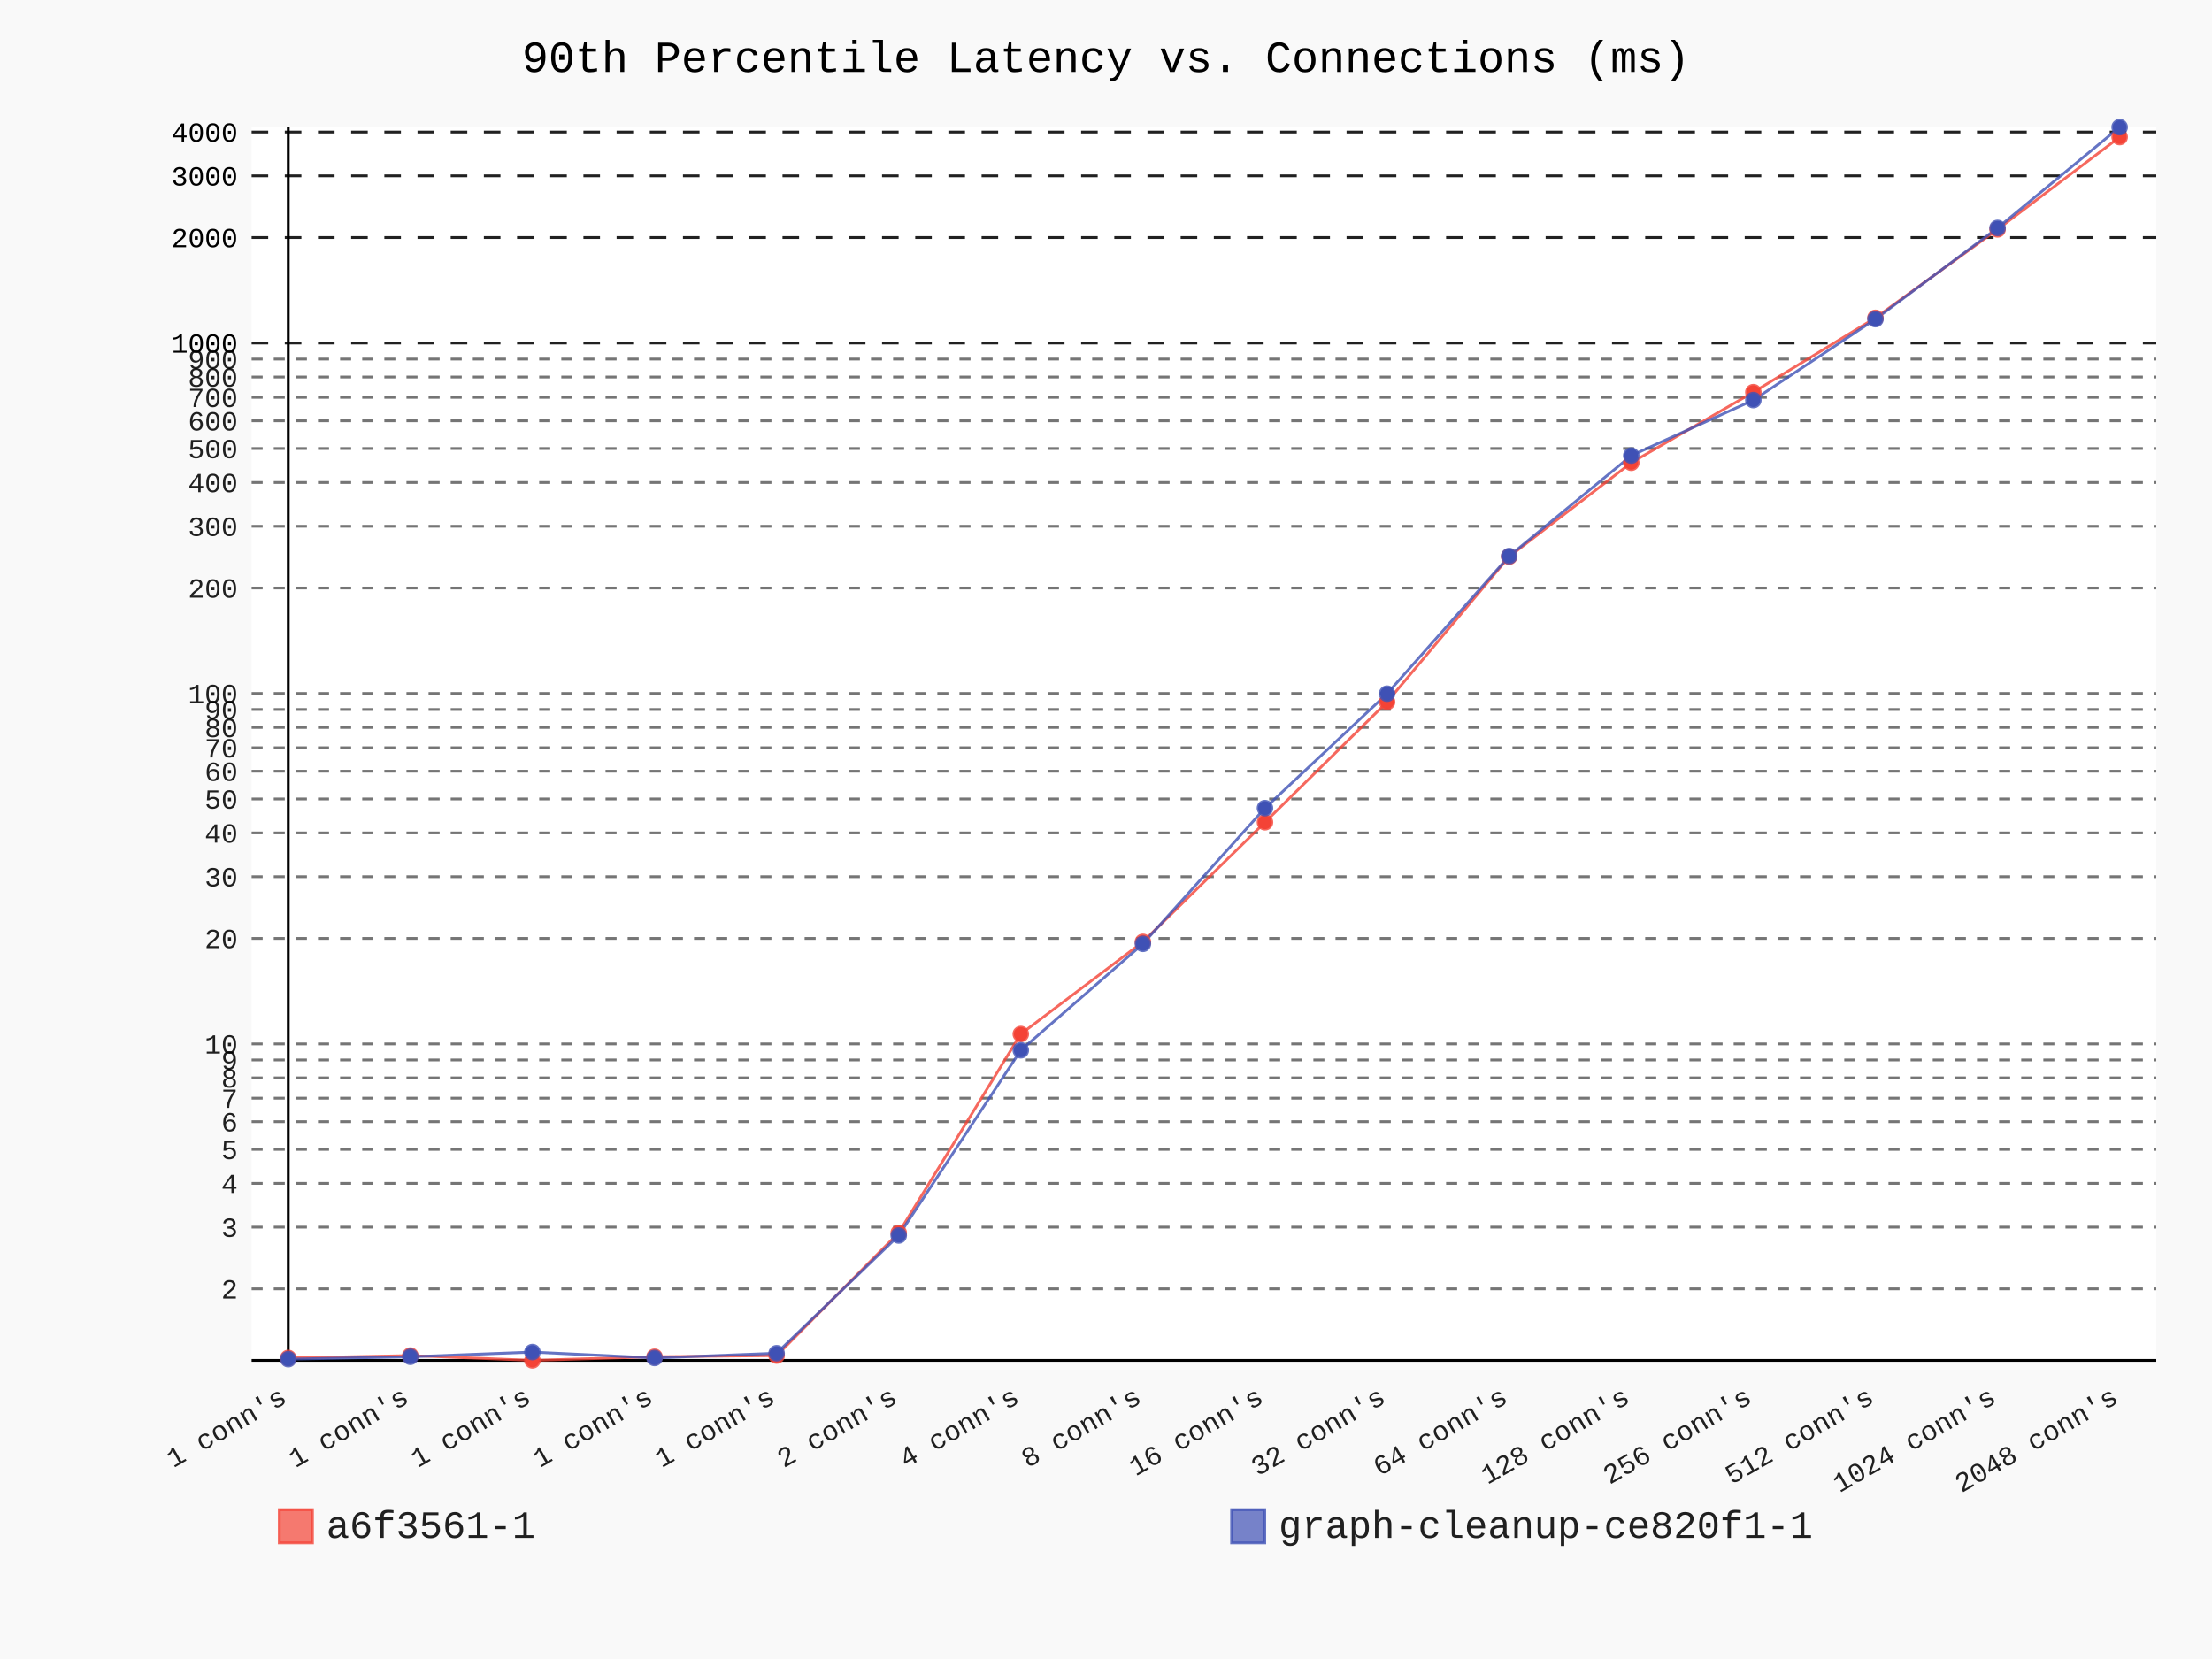
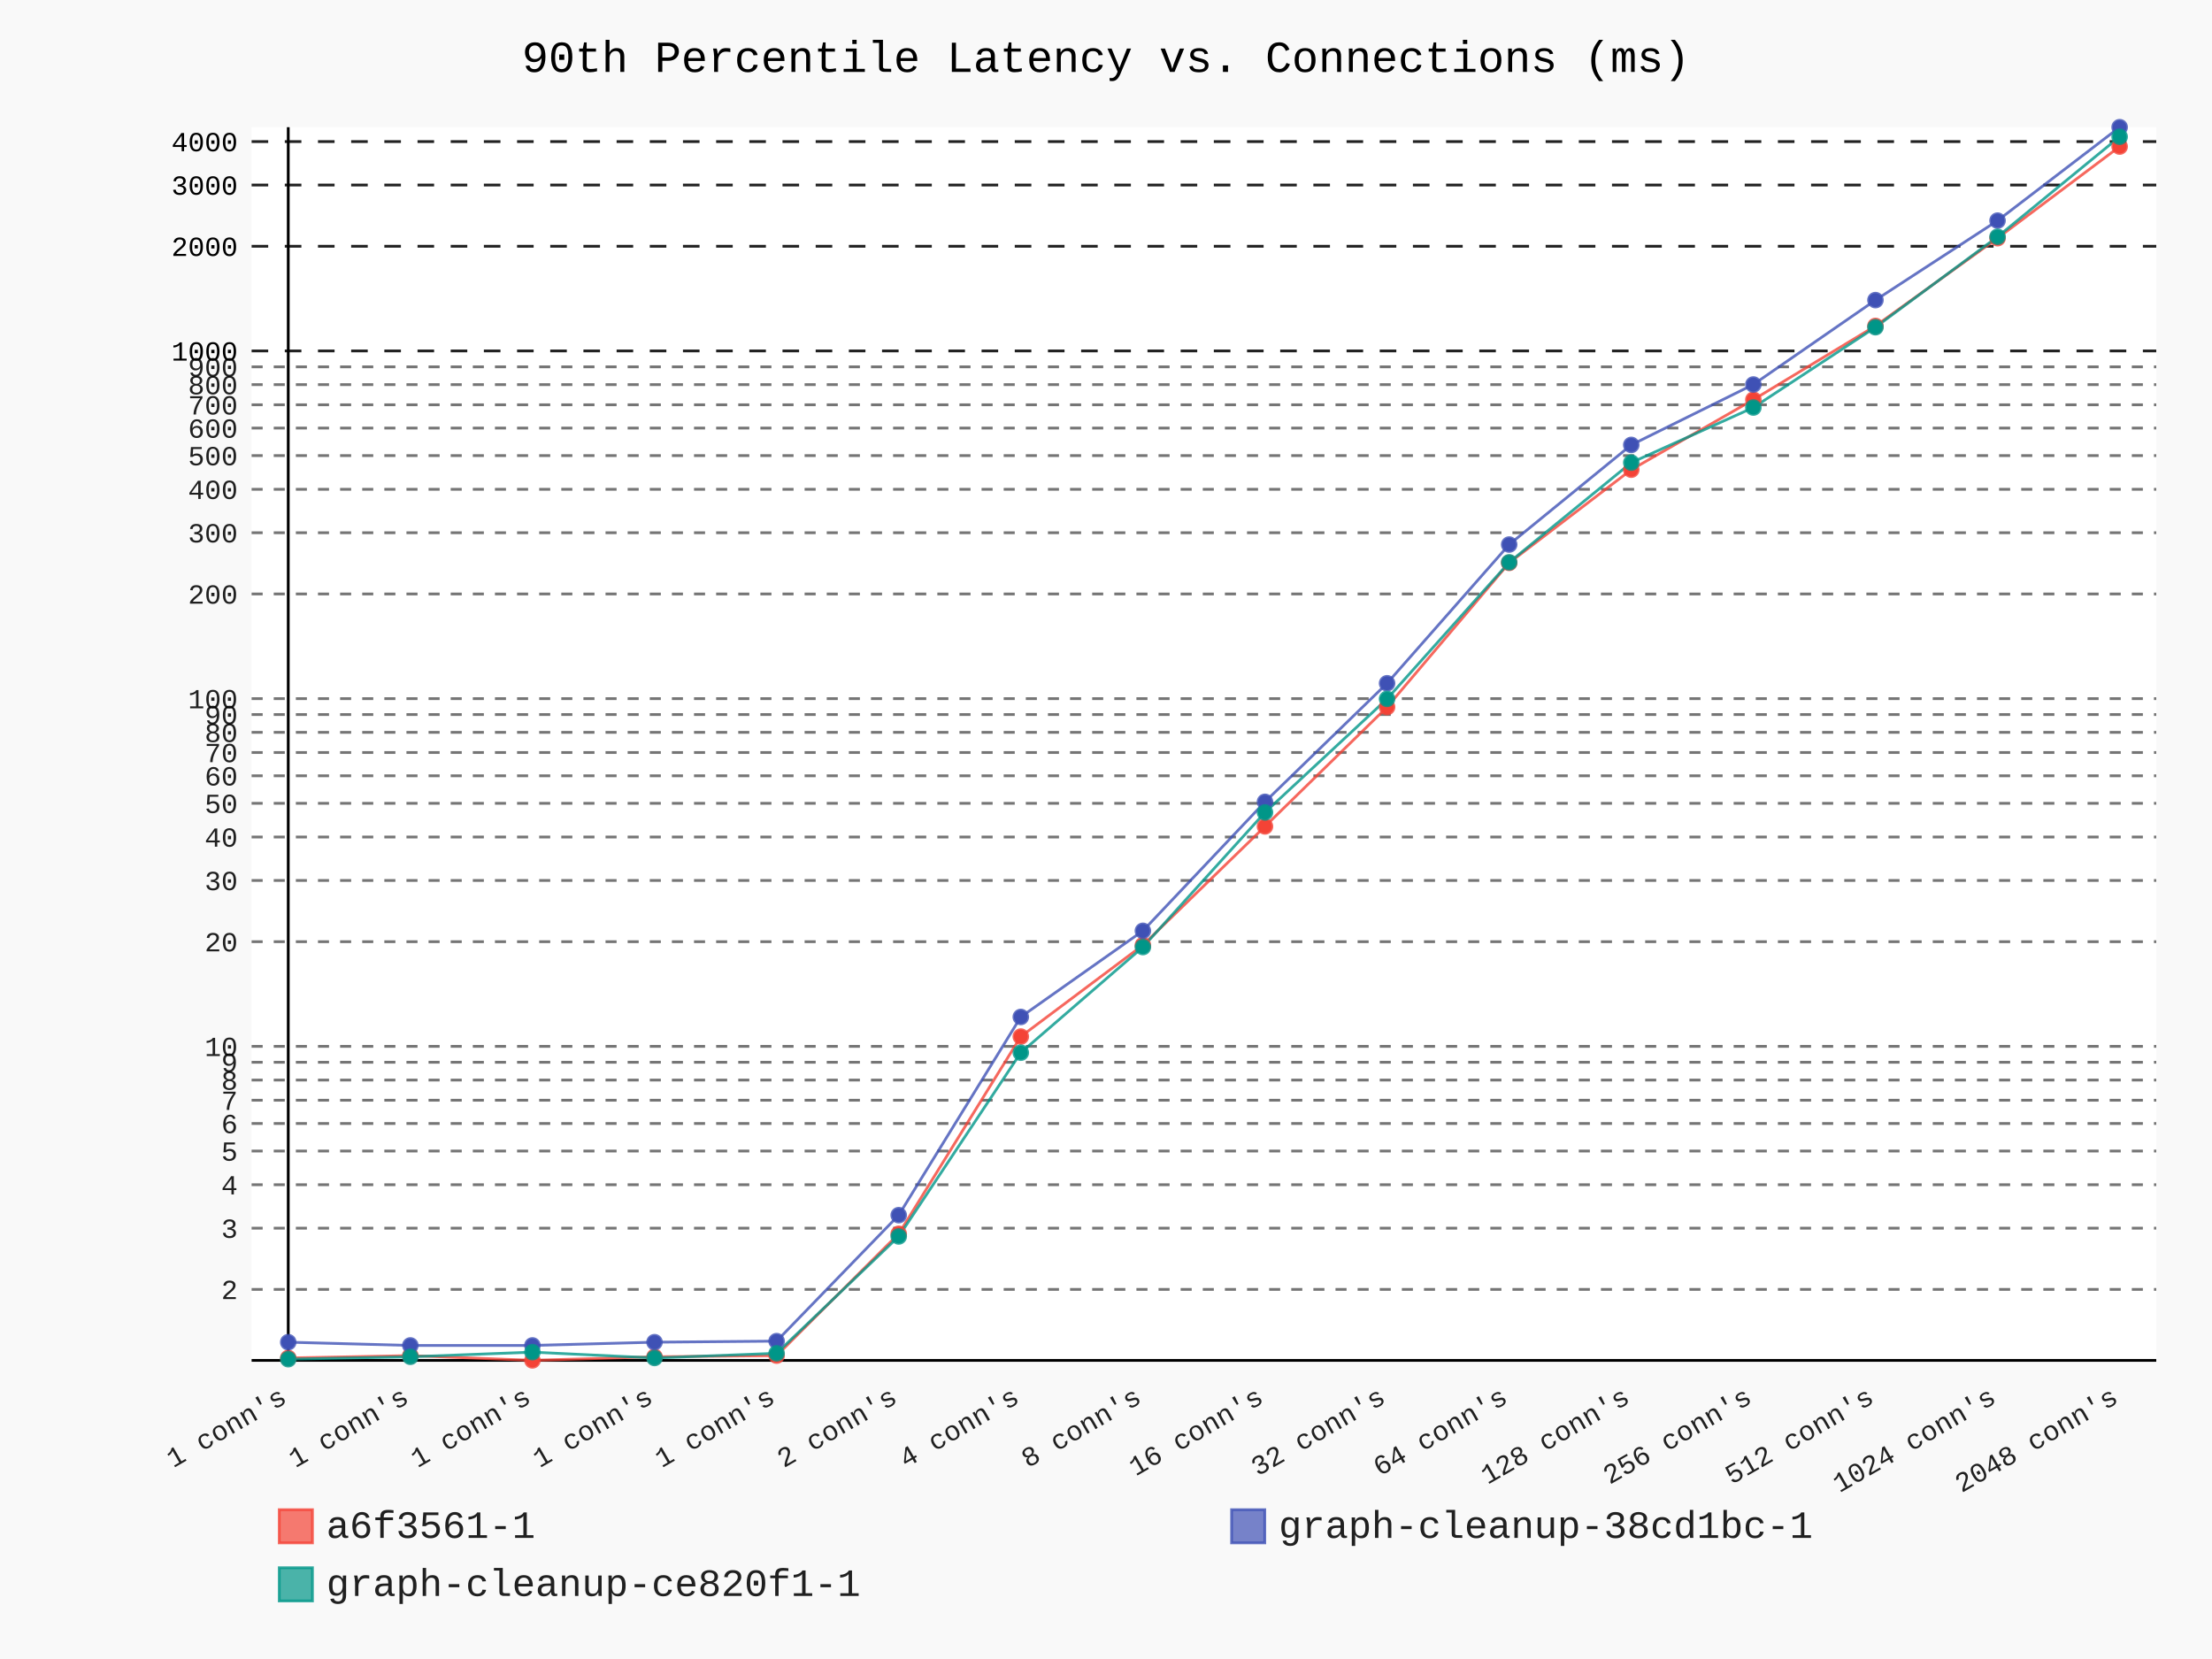
- <svg xmlns="http://www.w3.org/2000/svg" id="chart-a523ecd0-a530-4bfa-8c0c-448275cb1bf7" class="pygal-chart" viewBox="0 0 800 600">
+ <svg xmlns="http://www.w3.org/2000/svg" id="chart-1cf984d0-28ab-4f69-8089-fa8768b8200e" class="pygal-chart" viewBox="0 0 800 600">
  <defs>
-     <style type="text/css">#chart-a523ecd0-a530-4bfa-8c0c-448275cb1bf7{-webkit-user-select:none;-webkit-font-smoothing:antialiased;font-family:Consolas,"Liberation Mono",Menlo,Courier,monospace}#chart-a523ecd0-a530-4bfa-8c0c-448275cb1bf7 .title{font-family:Consolas,"Liberation Mono",Menlo,Courier,monospace;font-size:16px}#chart-a523ecd0-a530-4bfa-8c0c-448275cb1bf7 .legends .legend text{font-family:Consolas,"Liberation Mono",Menlo,Courier,monospace;font-size:14px}#chart-a523ecd0-a530-4bfa-8c0c-448275cb1bf7 .axis text{font-family:Consolas,"Liberation Mono",Menlo,Courier,monospace;font-size:10px}#chart-a523ecd0-a530-4bfa-8c0c-448275cb1bf7 .axis text.major{font-family:Consolas,"Liberation Mono",Menlo,Courier,monospace;font-size:10px}#chart-a523ecd0-a530-4bfa-8c0c-448275cb1bf7 .text-overlay text.value{font-family:Consolas,"Liberation Mono",Menlo,Courier,monospace;font-size:16px}#chart-a523ecd0-a530-4bfa-8c0c-448275cb1bf7 .text-overlay text.label{font-family:Consolas,"Liberation Mono",Menlo,Courier,monospace;font-size:10px}#chart-a523ecd0-a530-4bfa-8c0c-448275cb1bf7 .tooltip{font-family:Consolas,"Liberation Mono",Menlo,Courier,monospace;font-size:14px}#chart-a523ecd0-a530-4bfa-8c0c-448275cb1bf7 text.no_data{font-family:Consolas,"Liberation Mono",Menlo,Courier,monospace;font-size:64px}
- #chart-a523ecd0-a530-4bfa-8c0c-448275cb1bf7{background-color:rgba(249,249,249,1)}#chart-a523ecd0-a530-4bfa-8c0c-448275cb1bf7 path,#chart-a523ecd0-a530-4bfa-8c0c-448275cb1bf7 line,#chart-a523ecd0-a530-4bfa-8c0c-448275cb1bf7 rect,#chart-a523ecd0-a530-4bfa-8c0c-448275cb1bf7 circle{-webkit-transition:150ms;-moz-transition:150ms;transition:150ms}#chart-a523ecd0-a530-4bfa-8c0c-448275cb1bf7 .graph &gt; .background{fill:rgba(249,249,249,1)}#chart-a523ecd0-a530-4bfa-8c0c-448275cb1bf7 .plot &gt; .background{fill:rgba(255,255,255,1)}#chart-a523ecd0-a530-4bfa-8c0c-448275cb1bf7 .graph{fill:rgba(0,0,0,.87)}#chart-a523ecd0-a530-4bfa-8c0c-448275cb1bf7 text.no_data{fill:rgba(0,0,0,1)}#chart-a523ecd0-a530-4bfa-8c0c-448275cb1bf7 .title{fill:rgba(0,0,0,1)}#chart-a523ecd0-a530-4bfa-8c0c-448275cb1bf7 .legends .legend text{fill:rgba(0,0,0,.87)}#chart-a523ecd0-a530-4bfa-8c0c-448275cb1bf7 .legends .legend:hover text{fill:rgba(0,0,0,1)}#chart-a523ecd0-a530-4bfa-8c0c-448275cb1bf7 .axis .line{stroke:rgba(0,0,0,1)}#chart-a523ecd0-a530-4bfa-8c0c-448275cb1bf7 .axis .guide.line{stroke:rgba(0,0,0,.54)}#chart-a523ecd0-a530-4bfa-8c0c-448275cb1bf7 .axis .major.line{stroke:rgba(0,0,0,.87)}#chart-a523ecd0-a530-4bfa-8c0c-448275cb1bf7 .axis text.major{fill:rgba(0,0,0,1)}#chart-a523ecd0-a530-4bfa-8c0c-448275cb1bf7 .axis.y .guides:hover .guide.line,#chart-a523ecd0-a530-4bfa-8c0c-448275cb1bf7 .line-graph .axis.x .guides:hover .guide.line,#chart-a523ecd0-a530-4bfa-8c0c-448275cb1bf7 .stackedline-graph .axis.x .guides:hover .guide.line,#chart-a523ecd0-a530-4bfa-8c0c-448275cb1bf7 .xy-graph .axis.x .guides:hover .guide.line{stroke:rgba(0,0,0,1)}#chart-a523ecd0-a530-4bfa-8c0c-448275cb1bf7 .axis .guides:hover text{fill:rgba(0,0,0,1)}#chart-a523ecd0-a530-4bfa-8c0c-448275cb1bf7 .reactive{fill-opacity:.7;stroke-opacity:.8}#chart-a523ecd0-a530-4bfa-8c0c-448275cb1bf7 .ci{stroke:rgba(0,0,0,.87)}#chart-a523ecd0-a530-4bfa-8c0c-448275cb1bf7 .reactive.active,#chart-a523ecd0-a530-4bfa-8c0c-448275cb1bf7 .active .reactive{fill-opacity:.8;stroke-opacity:.9;stroke-width:4}#chart-a523ecd0-a530-4bfa-8c0c-448275cb1bf7 .ci .reactive.active{stroke-width:1.5}#chart-a523ecd0-a530-4bfa-8c0c-448275cb1bf7 .series text{fill:rgba(0,0,0,1)}#chart-a523ecd0-a530-4bfa-8c0c-448275cb1bf7 .tooltip rect{fill:rgba(255,255,255,1);stroke:rgba(0,0,0,1);-webkit-transition:opacity 150ms;-moz-transition:opacity 150ms;transition:opacity 150ms}#chart-a523ecd0-a530-4bfa-8c0c-448275cb1bf7 .tooltip .label{fill:rgba(0,0,0,.87)}#chart-a523ecd0-a530-4bfa-8c0c-448275cb1bf7 .tooltip .label{fill:rgba(0,0,0,.87)}#chart-a523ecd0-a530-4bfa-8c0c-448275cb1bf7 .tooltip .legend{font-size:.8em;fill:rgba(0,0,0,.54)}#chart-a523ecd0-a530-4bfa-8c0c-448275cb1bf7 .tooltip .x_label{font-size:.6em;fill:rgba(0,0,0,1)}#chart-a523ecd0-a530-4bfa-8c0c-448275cb1bf7 .tooltip .xlink{font-size:.5em;text-decoration:underline}#chart-a523ecd0-a530-4bfa-8c0c-448275cb1bf7 .tooltip .value{font-size:1.5em}#chart-a523ecd0-a530-4bfa-8c0c-448275cb1bf7 .bound{font-size:.5em}#chart-a523ecd0-a530-4bfa-8c0c-448275cb1bf7 .max-value{font-size:.75em;fill:rgba(0,0,0,.54)}#chart-a523ecd0-a530-4bfa-8c0c-448275cb1bf7 .map-element{fill:rgba(255,255,255,1);stroke:rgba(0,0,0,.54) !important}#chart-a523ecd0-a530-4bfa-8c0c-448275cb1bf7 .map-element .reactive{fill-opacity:inherit;stroke-opacity:inherit}#chart-a523ecd0-a530-4bfa-8c0c-448275cb1bf7 .color-0,#chart-a523ecd0-a530-4bfa-8c0c-448275cb1bf7 .color-0 a:visited{stroke:#F44336;fill:#F44336}#chart-a523ecd0-a530-4bfa-8c0c-448275cb1bf7 .color-1,#chart-a523ecd0-a530-4bfa-8c0c-448275cb1bf7 .color-1 a:visited{stroke:#3F51B5;fill:#3F51B5}#chart-a523ecd0-a530-4bfa-8c0c-448275cb1bf7 .text-overlay .color-0 text{fill:black}#chart-a523ecd0-a530-4bfa-8c0c-448275cb1bf7 .text-overlay .color-1 text{fill:black}
- #chart-a523ecd0-a530-4bfa-8c0c-448275cb1bf7 text.no_data{text-anchor:middle}#chart-a523ecd0-a530-4bfa-8c0c-448275cb1bf7 .guide.line{fill:none}#chart-a523ecd0-a530-4bfa-8c0c-448275cb1bf7 .centered{text-anchor:middle}#chart-a523ecd0-a530-4bfa-8c0c-448275cb1bf7 .title{text-anchor:middle}#chart-a523ecd0-a530-4bfa-8c0c-448275cb1bf7 .legends .legend text{fill-opacity:1}#chart-a523ecd0-a530-4bfa-8c0c-448275cb1bf7 .axis.x text{text-anchor:middle}#chart-a523ecd0-a530-4bfa-8c0c-448275cb1bf7 .axis.x:not(.web) text[transform]{text-anchor:start}#chart-a523ecd0-a530-4bfa-8c0c-448275cb1bf7 .axis.x:not(.web) text[transform].backwards{text-anchor:end}#chart-a523ecd0-a530-4bfa-8c0c-448275cb1bf7 .axis.y text{text-anchor:end}#chart-a523ecd0-a530-4bfa-8c0c-448275cb1bf7 .axis.y text[transform].backwards{text-anchor:start}#chart-a523ecd0-a530-4bfa-8c0c-448275cb1bf7 .axis.y2 text{text-anchor:start}#chart-a523ecd0-a530-4bfa-8c0c-448275cb1bf7 .axis.y2 text[transform].backwards{text-anchor:end}#chart-a523ecd0-a530-4bfa-8c0c-448275cb1bf7 .axis .guide.line{stroke-dasharray:4,4}#chart-a523ecd0-a530-4bfa-8c0c-448275cb1bf7 .axis .major.guide.line{stroke-dasharray:6,6}#chart-a523ecd0-a530-4bfa-8c0c-448275cb1bf7 .horizontal .axis.y .guide.line,#chart-a523ecd0-a530-4bfa-8c0c-448275cb1bf7 .horizontal .axis.y2 .guide.line,#chart-a523ecd0-a530-4bfa-8c0c-448275cb1bf7 .vertical .axis.x .guide.line{opacity:0}#chart-a523ecd0-a530-4bfa-8c0c-448275cb1bf7 .horizontal .axis.always_show .guide.line,#chart-a523ecd0-a530-4bfa-8c0c-448275cb1bf7 .vertical .axis.always_show .guide.line{opacity:1 !important}#chart-a523ecd0-a530-4bfa-8c0c-448275cb1bf7 .axis.y .guides:hover .guide.line,#chart-a523ecd0-a530-4bfa-8c0c-448275cb1bf7 .axis.y2 .guides:hover .guide.line,#chart-a523ecd0-a530-4bfa-8c0c-448275cb1bf7 .axis.x .guides:hover .guide.line{opacity:1}#chart-a523ecd0-a530-4bfa-8c0c-448275cb1bf7 .axis .guides:hover text{opacity:1}#chart-a523ecd0-a530-4bfa-8c0c-448275cb1bf7 .nofill{fill:none}#chart-a523ecd0-a530-4bfa-8c0c-448275cb1bf7 .subtle-fill{fill-opacity:.2}#chart-a523ecd0-a530-4bfa-8c0c-448275cb1bf7 .dot{stroke-width:1px;fill-opacity:1}#chart-a523ecd0-a530-4bfa-8c0c-448275cb1bf7 .dot.active{stroke-width:5px}#chart-a523ecd0-a530-4bfa-8c0c-448275cb1bf7 .dot.negative{fill:transparent}#chart-a523ecd0-a530-4bfa-8c0c-448275cb1bf7 text,#chart-a523ecd0-a530-4bfa-8c0c-448275cb1bf7 tspan{stroke:none !important}#chart-a523ecd0-a530-4bfa-8c0c-448275cb1bf7 .series text.active{opacity:1}#chart-a523ecd0-a530-4bfa-8c0c-448275cb1bf7 .tooltip rect{fill-opacity:.95;stroke-width:.5}#chart-a523ecd0-a530-4bfa-8c0c-448275cb1bf7 .tooltip text{fill-opacity:1}#chart-a523ecd0-a530-4bfa-8c0c-448275cb1bf7 .showable{visibility:hidden}#chart-a523ecd0-a530-4bfa-8c0c-448275cb1bf7 .showable.shown{visibility:visible}#chart-a523ecd0-a530-4bfa-8c0c-448275cb1bf7 .gauge-background{fill:rgba(229,229,229,1);stroke:none}#chart-a523ecd0-a530-4bfa-8c0c-448275cb1bf7 .bg-lines{stroke:rgba(249,249,249,1);stroke-width:2px}</style>
+     <style type="text/css">#chart-1cf984d0-28ab-4f69-8089-fa8768b8200e{-webkit-user-select:none;-webkit-font-smoothing:antialiased;font-family:Consolas,"Liberation Mono",Menlo,Courier,monospace}#chart-1cf984d0-28ab-4f69-8089-fa8768b8200e .title{font-family:Consolas,"Liberation Mono",Menlo,Courier,monospace;font-size:16px}#chart-1cf984d0-28ab-4f69-8089-fa8768b8200e .legends .legend text{font-family:Consolas,"Liberation Mono",Menlo,Courier,monospace;font-size:14px}#chart-1cf984d0-28ab-4f69-8089-fa8768b8200e .axis text{font-family:Consolas,"Liberation Mono",Menlo,Courier,monospace;font-size:10px}#chart-1cf984d0-28ab-4f69-8089-fa8768b8200e .axis text.major{font-family:Consolas,"Liberation Mono",Menlo,Courier,monospace;font-size:10px}#chart-1cf984d0-28ab-4f69-8089-fa8768b8200e .text-overlay text.value{font-family:Consolas,"Liberation Mono",Menlo,Courier,monospace;font-size:16px}#chart-1cf984d0-28ab-4f69-8089-fa8768b8200e .text-overlay text.label{font-family:Consolas,"Liberation Mono",Menlo,Courier,monospace;font-size:10px}#chart-1cf984d0-28ab-4f69-8089-fa8768b8200e .tooltip{font-family:Consolas,"Liberation Mono",Menlo,Courier,monospace;font-size:14px}#chart-1cf984d0-28ab-4f69-8089-fa8768b8200e text.no_data{font-family:Consolas,"Liberation Mono",Menlo,Courier,monospace;font-size:64px}
+ #chart-1cf984d0-28ab-4f69-8089-fa8768b8200e{background-color:rgba(249,249,249,1)}#chart-1cf984d0-28ab-4f69-8089-fa8768b8200e path,#chart-1cf984d0-28ab-4f69-8089-fa8768b8200e line,#chart-1cf984d0-28ab-4f69-8089-fa8768b8200e rect,#chart-1cf984d0-28ab-4f69-8089-fa8768b8200e circle{-webkit-transition:150ms;-moz-transition:150ms;transition:150ms}#chart-1cf984d0-28ab-4f69-8089-fa8768b8200e .graph &gt; .background{fill:rgba(249,249,249,1)}#chart-1cf984d0-28ab-4f69-8089-fa8768b8200e .plot &gt; .background{fill:rgba(255,255,255,1)}#chart-1cf984d0-28ab-4f69-8089-fa8768b8200e .graph{fill:rgba(0,0,0,.87)}#chart-1cf984d0-28ab-4f69-8089-fa8768b8200e text.no_data{fill:rgba(0,0,0,1)}#chart-1cf984d0-28ab-4f69-8089-fa8768b8200e .title{fill:rgba(0,0,0,1)}#chart-1cf984d0-28ab-4f69-8089-fa8768b8200e .legends .legend text{fill:rgba(0,0,0,.87)}#chart-1cf984d0-28ab-4f69-8089-fa8768b8200e .legends .legend:hover text{fill:rgba(0,0,0,1)}#chart-1cf984d0-28ab-4f69-8089-fa8768b8200e .axis .line{stroke:rgba(0,0,0,1)}#chart-1cf984d0-28ab-4f69-8089-fa8768b8200e .axis .guide.line{stroke:rgba(0,0,0,.54)}#chart-1cf984d0-28ab-4f69-8089-fa8768b8200e .axis .major.line{stroke:rgba(0,0,0,.87)}#chart-1cf984d0-28ab-4f69-8089-fa8768b8200e .axis text.major{fill:rgba(0,0,0,1)}#chart-1cf984d0-28ab-4f69-8089-fa8768b8200e .axis.y .guides:hover .guide.line,#chart-1cf984d0-28ab-4f69-8089-fa8768b8200e .line-graph .axis.x .guides:hover .guide.line,#chart-1cf984d0-28ab-4f69-8089-fa8768b8200e .stackedline-graph .axis.x .guides:hover .guide.line,#chart-1cf984d0-28ab-4f69-8089-fa8768b8200e .xy-graph .axis.x .guides:hover .guide.line{stroke:rgba(0,0,0,1)}#chart-1cf984d0-28ab-4f69-8089-fa8768b8200e .axis .guides:hover text{fill:rgba(0,0,0,1)}#chart-1cf984d0-28ab-4f69-8089-fa8768b8200e .reactive{fill-opacity:.7;stroke-opacity:.8}#chart-1cf984d0-28ab-4f69-8089-fa8768b8200e .ci{stroke:rgba(0,0,0,.87)}#chart-1cf984d0-28ab-4f69-8089-fa8768b8200e .reactive.active,#chart-1cf984d0-28ab-4f69-8089-fa8768b8200e .active .reactive{fill-opacity:.8;stroke-opacity:.9;stroke-width:4}#chart-1cf984d0-28ab-4f69-8089-fa8768b8200e .ci .reactive.active{stroke-width:1.5}#chart-1cf984d0-28ab-4f69-8089-fa8768b8200e .series text{fill:rgba(0,0,0,1)}#chart-1cf984d0-28ab-4f69-8089-fa8768b8200e .tooltip rect{fill:rgba(255,255,255,1);stroke:rgba(0,0,0,1);-webkit-transition:opacity 150ms;-moz-transition:opacity 150ms;transition:opacity 150ms}#chart-1cf984d0-28ab-4f69-8089-fa8768b8200e .tooltip .label{fill:rgba(0,0,0,.87)}#chart-1cf984d0-28ab-4f69-8089-fa8768b8200e .tooltip .label{fill:rgba(0,0,0,.87)}#chart-1cf984d0-28ab-4f69-8089-fa8768b8200e .tooltip .legend{font-size:.8em;fill:rgba(0,0,0,.54)}#chart-1cf984d0-28ab-4f69-8089-fa8768b8200e .tooltip .x_label{font-size:.6em;fill:rgba(0,0,0,1)}#chart-1cf984d0-28ab-4f69-8089-fa8768b8200e .tooltip .xlink{font-size:.5em;text-decoration:underline}#chart-1cf984d0-28ab-4f69-8089-fa8768b8200e .tooltip .value{font-size:1.5em}#chart-1cf984d0-28ab-4f69-8089-fa8768b8200e .bound{font-size:.5em}#chart-1cf984d0-28ab-4f69-8089-fa8768b8200e .max-value{font-size:.75em;fill:rgba(0,0,0,.54)}#chart-1cf984d0-28ab-4f69-8089-fa8768b8200e .map-element{fill:rgba(255,255,255,1);stroke:rgba(0,0,0,.54) !important}#chart-1cf984d0-28ab-4f69-8089-fa8768b8200e .map-element .reactive{fill-opacity:inherit;stroke-opacity:inherit}#chart-1cf984d0-28ab-4f69-8089-fa8768b8200e .color-0,#chart-1cf984d0-28ab-4f69-8089-fa8768b8200e .color-0 a:visited{stroke:#F44336;fill:#F44336}#chart-1cf984d0-28ab-4f69-8089-fa8768b8200e .color-1,#chart-1cf984d0-28ab-4f69-8089-fa8768b8200e .color-1 a:visited{stroke:#3F51B5;fill:#3F51B5}#chart-1cf984d0-28ab-4f69-8089-fa8768b8200e .color-2,#chart-1cf984d0-28ab-4f69-8089-fa8768b8200e .color-2 a:visited{stroke:#009688;fill:#009688}#chart-1cf984d0-28ab-4f69-8089-fa8768b8200e .text-overlay .color-0 text{fill:black}#chart-1cf984d0-28ab-4f69-8089-fa8768b8200e .text-overlay .color-1 text{fill:black}#chart-1cf984d0-28ab-4f69-8089-fa8768b8200e .text-overlay .color-2 text{fill:black}
+ #chart-1cf984d0-28ab-4f69-8089-fa8768b8200e text.no_data{text-anchor:middle}#chart-1cf984d0-28ab-4f69-8089-fa8768b8200e .guide.line{fill:none}#chart-1cf984d0-28ab-4f69-8089-fa8768b8200e .centered{text-anchor:middle}#chart-1cf984d0-28ab-4f69-8089-fa8768b8200e .title{text-anchor:middle}#chart-1cf984d0-28ab-4f69-8089-fa8768b8200e .legends .legend text{fill-opacity:1}#chart-1cf984d0-28ab-4f69-8089-fa8768b8200e .axis.x text{text-anchor:middle}#chart-1cf984d0-28ab-4f69-8089-fa8768b8200e .axis.x:not(.web) text[transform]{text-anchor:start}#chart-1cf984d0-28ab-4f69-8089-fa8768b8200e .axis.x:not(.web) text[transform].backwards{text-anchor:end}#chart-1cf984d0-28ab-4f69-8089-fa8768b8200e .axis.y text{text-anchor:end}#chart-1cf984d0-28ab-4f69-8089-fa8768b8200e .axis.y text[transform].backwards{text-anchor:start}#chart-1cf984d0-28ab-4f69-8089-fa8768b8200e .axis.y2 text{text-anchor:start}#chart-1cf984d0-28ab-4f69-8089-fa8768b8200e .axis.y2 text[transform].backwards{text-anchor:end}#chart-1cf984d0-28ab-4f69-8089-fa8768b8200e .axis .guide.line{stroke-dasharray:4,4}#chart-1cf984d0-28ab-4f69-8089-fa8768b8200e .axis .major.guide.line{stroke-dasharray:6,6}#chart-1cf984d0-28ab-4f69-8089-fa8768b8200e .horizontal .axis.y .guide.line,#chart-1cf984d0-28ab-4f69-8089-fa8768b8200e .horizontal .axis.y2 .guide.line,#chart-1cf984d0-28ab-4f69-8089-fa8768b8200e .vertical .axis.x .guide.line{opacity:0}#chart-1cf984d0-28ab-4f69-8089-fa8768b8200e .horizontal .axis.always_show .guide.line,#chart-1cf984d0-28ab-4f69-8089-fa8768b8200e .vertical .axis.always_show .guide.line{opacity:1 !important}#chart-1cf984d0-28ab-4f69-8089-fa8768b8200e .axis.y .guides:hover .guide.line,#chart-1cf984d0-28ab-4f69-8089-fa8768b8200e .axis.y2 .guides:hover .guide.line,#chart-1cf984d0-28ab-4f69-8089-fa8768b8200e .axis.x .guides:hover .guide.line{opacity:1}#chart-1cf984d0-28ab-4f69-8089-fa8768b8200e .axis .guides:hover text{opacity:1}#chart-1cf984d0-28ab-4f69-8089-fa8768b8200e .nofill{fill:none}#chart-1cf984d0-28ab-4f69-8089-fa8768b8200e .subtle-fill{fill-opacity:.2}#chart-1cf984d0-28ab-4f69-8089-fa8768b8200e .dot{stroke-width:1px;fill-opacity:1}#chart-1cf984d0-28ab-4f69-8089-fa8768b8200e .dot.active{stroke-width:5px}#chart-1cf984d0-28ab-4f69-8089-fa8768b8200e .dot.negative{fill:transparent}#chart-1cf984d0-28ab-4f69-8089-fa8768b8200e text,#chart-1cf984d0-28ab-4f69-8089-fa8768b8200e tspan{stroke:none !important}#chart-1cf984d0-28ab-4f69-8089-fa8768b8200e .series text.active{opacity:1}#chart-1cf984d0-28ab-4f69-8089-fa8768b8200e .tooltip rect{fill-opacity:.95;stroke-width:.5}#chart-1cf984d0-28ab-4f69-8089-fa8768b8200e .tooltip text{fill-opacity:1}#chart-1cf984d0-28ab-4f69-8089-fa8768b8200e .showable{visibility:hidden}#chart-1cf984d0-28ab-4f69-8089-fa8768b8200e .showable.shown{visibility:visible}#chart-1cf984d0-28ab-4f69-8089-fa8768b8200e .gauge-background{fill:rgba(229,229,229,1);stroke:none}#chart-1cf984d0-28ab-4f69-8089-fa8768b8200e .bg-lines{stroke:rgba(249,249,249,1);stroke-width:2px}</style>
  </defs>
  <g class="graph line-graph vertical">
    <rect x="0" y="0" width="800" height="600" class="background" />
    <g transform="translate(91, 46)" class="plot">
      <rect x="0" y="0" width="688.842" height="446.0" class="background" />
      <g class="axis y always_show">
        <path d="M0 446 h688.842" class="line" />
        <g class="logarithmic guides">
-           <path d="M0 420.13 h688.842" class="guide line" />
-           <text x="-5" y="423.63" class="">2</text>
-         </g>
-         <g class="logarithmic guides">
-           <path d="M0 397.812 h688.842" class="guide line" />
-           <text x="-5" y="401.312" class="">3</text>
-         </g>
-         <g class="logarithmic guides">
-           <path d="M0 381.978 h688.842" class="guide line" />
-           <text x="-5" y="385.478" class="">4</text>
-         </g>
-         <g class="logarithmic guides">
-           <path d="M0 369.695 h688.842" class="guide line" />
-           <text x="-5" y="373.195" class="">5</text>
-         </g>
-         <g class="logarithmic guides">
-           <path d="M0 359.66 h688.842" class="guide line" />
-           <text x="-5" y="363.16" class="">6</text>
-         </g>
-         <g class="logarithmic guides">
-           <path d="M0 351.175 h688.842" class="guide line" />
-           <text x="-5" y="354.675" class="">7</text>
-         </g>
-         <g class="logarithmic guides">
-           <path d="M0 343.825 h688.842" class="guide line" />
-           <text x="-5" y="347.325" class="">8</text>
-         </g>
-         <g class="logarithmic guides">
-           <path d="M0 337.342 h688.842" class="guide line" />
-           <text x="-5" y="340.842" class="">9</text>
-         </g>
-         <g class="logarithmic guides">
-           <path d="M0 331.543 h688.842" class="guide line" />
-           <text x="-5" y="335.043" class="">10</text>
-         </g>
-         <g class="logarithmic guides">
-           <path d="M0 293.391 h688.842" class="guide line" />
-           <text x="-5" y="296.891" class="">20</text>
-         </g>
-         <g class="logarithmic guides">
-           <path d="M0 271.073 h688.842" class="guide line" />
-           <text x="-5" y="274.573" class="">30</text>
-         </g>
-         <g class="logarithmic guides">
-           <path d="M0 255.239 h688.842" class="guide line" />
-           <text x="-5" y="258.739" class="">40</text>
-         </g>
-         <g class="logarithmic guides">
-           <path d="M0 242.956 h688.842" class="guide line" />
-           <text x="-5" y="246.456" class="">50</text>
-         </g>
-         <g class="logarithmic guides">
-           <path d="M0 232.921 h688.842" class="guide line" />
-           <text x="-5" y="236.421" class="">60</text>
-         </g>
-         <g class="logarithmic guides">
-           <path d="M0 224.436 h688.842" class="guide line" />
-           <text x="-5" y="227.936" class="">70</text>
-         </g>
-         <g class="logarithmic guides">
-           <path d="M0 217.086 h688.842" class="guide line" />
-           <text x="-5" y="220.586" class="">80</text>
-         </g>
-         <g class="logarithmic guides">
-           <path d="M0 210.603 h688.842" class="guide line" />
-           <text x="-5" y="214.103" class="">90</text>
-         </g>
-         <g class="logarithmic guides">
-           <path d="M0 204.804 h688.842" class="guide line" />
-           <text x="-5" y="208.304" class="">100</text>
-         </g>
-         <g class="logarithmic guides">
-           <path d="M0 166.652 h688.842" class="guide line" />
-           <text x="-5" y="170.152" class="">200</text>
-         </g>
-         <g class="logarithmic guides">
-           <path d="M0 144.334 h688.842" class="guide line" />
-           <text x="-5" y="147.834" class="">300</text>
-         </g>
-         <g class="logarithmic guides">
-           <path d="M0 128.5 h688.842" class="guide line" />
-           <text x="-5" y="132" class="">400</text>
-         </g>
-         <g class="logarithmic guides">
-           <path d="M0 116.217 h688.842" class="guide line" />
-           <text x="-5" y="119.717" class="">500</text>
-         </g>
-         <g class="logarithmic guides">
-           <path d="M0 106.182 h688.842" class="guide line" />
-           <text x="-5" y="109.682" class="">600</text>
-         </g>
-         <g class="logarithmic guides">
-           <path d="M0 97.697 h688.842" class="guide line" />
-           <text x="-5" y="101.197" class="">700</text>
-         </g>
-         <g class="logarithmic guides">
-           <path d="M0 90.347 h688.842" class="guide line" />
-           <text x="-5" y="93.847" class="">800</text>
-         </g>
-         <g class="logarithmic guides">
-           <path d="M0 83.864 h688.842" class="guide line" />
-           <text x="-5" y="87.364" class="">900</text>
-         </g>
-         <g class="logarithmic guides">
-           <path d="M0 78.065 h688.842" class="major guide line" />
-           <text x="-5" y="81.565" class="major">1000</text>
-         </g>
-         <g class="logarithmic guides">
-           <path d="M0 39.913 h688.842" class="major guide line" />
-           <text x="-5" y="43.413" class="major">2000</text>
-         </g>
-         <g class="logarithmic guides">
-           <path d="M0 17.595 h688.842" class="major guide line" />
-           <text x="-5" y="21.095" class="major">3000</text>
-         </g>
-         <g class="logarithmic guides">
-           <path d="M0 1.76 h688.842" class="major guide line" />
-           <text x="-5" y="5.26" class="major">4000</text>
+           <path d="M0 420.331 h688.842" class="guide line" />
+           <text x="-5" y="423.831" class="">2</text>
+         </g>
+         <g class="logarithmic guides">
+           <path d="M0 398.186 h688.842" class="guide line" />
+           <text x="-5" y="401.686" class="">3</text>
+         </g>
+         <g class="logarithmic guides">
+           <path d="M0 382.474 h688.842" class="guide line" />
+           <text x="-5" y="385.974" class="">4</text>
+         </g>
+         <g class="logarithmic guides">
+           <path d="M0 370.287 h688.842" class="guide line" />
+           <text x="-5" y="373.787" class="">5</text>
+         </g>
+         <g class="logarithmic guides">
+           <path d="M0 360.33 h688.842" class="guide line" />
+           <text x="-5" y="363.83" class="">6</text>
+         </g>
+         <g class="logarithmic guides">
+           <path d="M0 351.911 h688.842" class="guide line" />
+           <text x="-5" y="355.411" class="">7</text>
+         </g>
+         <g class="logarithmic guides">
+           <path d="M0 344.618 h688.842" class="guide line" />
+           <text x="-5" y="348.118" class="">8</text>
+         </g>
+         <g class="logarithmic guides">
+           <path d="M0 338.185 h688.842" class="guide line" />
+           <text x="-5" y="341.685" class="">9</text>
+         </g>
+         <g class="logarithmic guides">
+           <path d="M0 332.431 h688.842" class="guide line" />
+           <text x="-5" y="335.931" class="">10</text>
+         </g>
+         <g class="logarithmic guides">
+           <path d="M0 294.574 h688.842" class="guide line" />
+           <text x="-5" y="298.074" class="">20</text>
+         </g>
+         <g class="logarithmic guides">
+           <path d="M0 272.43 h688.842" class="guide line" />
+           <text x="-5" y="275.93" class="">30</text>
+         </g>
+         <g class="logarithmic guides">
+           <path d="M0 256.718 h688.842" class="guide line" />
+           <text x="-5" y="260.218" class="">40</text>
+         </g>
+         <g class="logarithmic guides">
+           <path d="M0 244.531 h688.842" class="guide line" />
+           <text x="-5" y="248.031" class="">50</text>
+         </g>
+         <g class="logarithmic guides">
+           <path d="M0 234.573 h688.842" class="guide line" />
+           <text x="-5" y="238.073" class="">60</text>
+         </g>
+         <g class="logarithmic guides">
+           <path d="M0 226.154 h688.842" class="guide line" />
+           <text x="-5" y="229.654" class="">70</text>
+         </g>
+         <g class="logarithmic guides">
+           <path d="M0 218.862 h688.842" class="guide line" />
+           <text x="-5" y="222.362" class="">80</text>
+         </g>
+         <g class="logarithmic guides">
+           <path d="M0 212.429 h688.842" class="guide line" />
+           <text x="-5" y="215.929" class="">90</text>
+         </g>
+         <g class="logarithmic guides">
+           <path d="M0 206.674 h688.842" class="guide line" />
+           <text x="-5" y="210.174" class="">100</text>
+         </g>
+         <g class="logarithmic guides">
+           <path d="M0 168.818 h688.842" class="guide line" />
+           <text x="-5" y="172.318" class="">200</text>
+         </g>
+         <g class="logarithmic guides">
+           <path d="M0 146.673 h688.842" class="guide line" />
+           <text x="-5" y="150.173" class="">300</text>
+         </g>
+         <g class="logarithmic guides">
+           <path d="M0 130.962 h688.842" class="guide line" />
+           <text x="-5" y="134.462" class="">400</text>
+         </g>
+         <g class="logarithmic guides">
+           <path d="M0 118.775 h688.842" class="guide line" />
+           <text x="-5" y="122.275" class="">500</text>
+         </g>
+         <g class="logarithmic guides">
+           <path d="M0 108.817 h688.842" class="guide line" />
+           <text x="-5" y="112.317" class="">600</text>
+         </g>
+         <g class="logarithmic guides">
+           <path d="M0 100.398 h688.842" class="guide line" />
+           <text x="-5" y="103.898" class="">700</text>
+         </g>
+         <g class="logarithmic guides">
+           <path d="M0 93.105 h688.842" class="guide line" />
+           <text x="-5" y="96.605" class="">800</text>
+         </g>
+         <g class="logarithmic guides">
+           <path d="M0 86.673 h688.842" class="guide line" />
+           <text x="-5" y="90.173" class="">900</text>
+         </g>
+         <g class="logarithmic guides">
+           <path d="M0 80.918 h688.842" class="major guide line" />
+           <text x="-5" y="84.418" class="major">1000</text>
+         </g>
+         <g class="logarithmic guides">
+           <path d="M0 43.062 h688.842" class="major guide line" />
+           <text x="-5" y="46.562" class="major">2000</text>
+         </g>
+         <g class="logarithmic guides">
+           <path d="M0 20.917 h688.842" class="major guide line" />
+           <text x="-5" y="24.417" class="major">3000</text>
+         </g>
+         <g class="logarithmic guides">
+           <path d="M0 5.205 h688.842" class="major guide line" />
+           <text x="-5" y="8.705" class="major">4000</text>
        </g>
      </g>
      <g class="axis x">
        <g class="guides">
          <path d="M13.247 0 v446" class="line" />
          <text x="13.247" y="461.0" class="backwards" transform="rotate(330 13.24697 461)">1 conn's</text>
        </g>
        <g class="guides">
          <path d="M57.404 0 v446" class="guide line" />
          <text x="57.404" y="461.0" class="backwards" transform="rotate(330 57.40353 461)">1 conn's</text>
        </g>
        <g class="guides">
          <path d="M101.56 0 v446" class="guide line" />
          <text x="101.56" y="461.0" class="backwards" transform="rotate(330 101.5601 461)">1 conn's</text>
        </g>
        <g class="guides">
          <path d="M145.717 0 v446" class="guide line" />
          <text x="145.717" y="461.0" class="backwards" transform="rotate(330 145.7166 461)">1 conn's</text>
        </g>
        <g class="guides">
          <path d="M189.873 0 v446" class="guide line" />
          <text x="189.873" y="461.0" class="backwards" transform="rotate(330 189.8732 461)">1 conn's</text>
        </g>
        <g class="guides">
          <path d="M234.03 0 v446" class="guide line" />
          <text x="234.03" y="461.0" class="backwards" transform="rotate(330 234.0298 461)">2 conn's</text>
        </g>
        <g class="guides">
          <path d="M278.186 0 v446" class="guide line" />
          <text x="278.186" y="461.0" class="backwards" transform="rotate(330 278.1863 461)">4 conn's</text>
        </g>
        <g class="guides">
          <path d="M322.343 0 v446" class="guide line" />
          <text x="322.343" y="461.0" class="backwards" transform="rotate(330 322.3429 461)">8 conn's</text>
        </g>
        <g class="guides">
          <path d="M366.499 0 v446" class="guide line" />
          <text x="366.499" y="461.0" class="backwards" transform="rotate(330 366.4994 461)">16 conn's</text>
        </g>
        <g class="guides">
          <path d="M410.656 0 v446" class="guide line" />
          <text x="410.656" y="461.0" class="backwards" transform="rotate(330 410.656 461)">32 conn's</text>
        </g>
        <g class="guides">
          <path d="M454.813 0 v446" class="guide line" />
          <text x="454.813" y="461.0" class="backwards" transform="rotate(330 454.8126 461)">64 conn's</text>
        </g>
        <g class="guides">
          <path d="M498.969 0 v446" class="guide line" />
          <text x="498.969" y="461.0" class="backwards" transform="rotate(330 498.9691 461)">128 conn's</text>
        </g>
        <g class="guides">
          <path d="M543.126 0 v446" class="guide line" />
          <text x="543.126" y="461.0" class="backwards" transform="rotate(330 543.1257 461)">256 conn's</text>
        </g>
        <g class="guides">
          <path d="M587.282 0 v446" class="guide line" />
          <text x="587.282" y="461.0" class="backwards" transform="rotate(330 587.2822 461)">512 conn's</text>
        </g>
        <g class="guides">
          <path d="M631.439 0 v446" class="guide line" />
          <text x="631.439" y="461.0" class="backwards" transform="rotate(330 631.4388 461)">1024 conn's</text>
        </g>
        <g class="guides">
          <path d="M675.595 0 v446" class="guide line" />
          <text x="675.595" y="461.0" class="backwards" transform="rotate(330 675.5954 461)">2048 conn's</text>
        </g>
      </g>
      <g class="series serie-0 color-0">
-         <path d="M13.247 445.126 L57.404 444.266 101.56 446 145.717 444.695 189.873 444.266 234.03 399.869 278.186 327.974 322.343 294.643 366.499 251.373 410.656 207.883 454.813 155.313 498.969 121.356 543.126 95.83 587.282 68.955 631.439 36.966 675.595 3.579" class="line reactive nofill" />
+         <path d="M13.247 445.133 L57.404 444.28 101.56 446 145.717 444.705 189.873 444.28 234.03 400.226 278.186 328.889 322.343 295.817 366.499 252.883 410.656 209.729 454.813 157.567 498.969 123.874 543.126 98.546 587.282 71.879 631.439 40.138 675.595 7.01" class="line reactive nofill" />
      </g>
      <g class="series serie-1 color-1">
-         <path d="M13.247 445.561 L57.404 444.695 101.56 443.001 145.717 445.126 189.873 443.419 234.03 400.829 278.186 333.847 322.343 295.352 366.499 246.268 410.656 204.881 454.813 155.119 498.969 118.779 543.126 98.698 587.282 69.423 631.439 36.446 675.595 0" class="line reactive nofill" />
+         <path d="M13.247 439.422 L57.404 440.596 101.56 440.596 145.717 439.422 189.873 439.036 234.03 393.479 278.186 321.795 322.343 290.65 366.499 243.998 410.656 201.118 454.813 150.941 498.969 114.912 543.126 93.061 587.282 62.542 631.439 33.791 675.595 0" class="line reactive nofill" />
+       </g>
+       <g class="series serie-2 color-2">
+         <path d="M13.247 445.565 L57.404 444.705 101.56 443.024 145.717 445.133 189.873 443.439 234.03 401.179 278.186 334.717 322.343 296.52 366.499 247.817 410.656 206.751 454.813 157.374 498.969 121.317 543.126 101.391 587.282 72.343 631.439 39.622 675.595 3.459" class="line reactive nofill" />
      </g>
    </g>
    <g class="titles">
      <text x="400.0" y="26" class="title plot_title">90th Percentile Latency vs. Connections (ms)</text>
    </g>
    <g transform="translate(91, 46)" class="plot overlay">
      <g class="series serie-0 color-0">
        <g class="dots">
-           <circle cx="13.247" cy="445.126" r="2.5" class="dot reactive tooltip-trigger" />
-         </g>
-         <g class="dots">
-           <circle cx="57.404" cy="444.266" r="2.5" class="dot reactive tooltip-trigger" />
+           <circle cx="13.247" cy="445.133" r="2.5" class="dot reactive tooltip-trigger" />
+         </g>
+         <g class="dots">
+           <circle cx="57.404" cy="444.28" r="2.5" class="dot reactive tooltip-trigger" />
        </g>
        <g class="dots">
          <circle cx="101.56" cy="446.0" r="2.5" class="dot reactive tooltip-trigger" />
        </g>
        <g class="dots">
-           <circle cx="145.717" cy="444.695" r="2.5" class="dot reactive tooltip-trigger" />
-         </g>
-         <g class="dots">
-           <circle cx="189.873" cy="444.266" r="2.5" class="dot reactive tooltip-trigger" />
-         </g>
-         <g class="dots">
-           <circle cx="234.03" cy="399.869" r="2.5" class="dot reactive tooltip-trigger" />
-         </g>
-         <g class="dots">
-           <circle cx="278.186" cy="327.974" r="2.5" class="dot reactive tooltip-trigger" />
-         </g>
-         <g class="dots">
-           <circle cx="322.343" cy="294.643" r="2.5" class="dot reactive tooltip-trigger" />
-         </g>
-         <g class="dots">
-           <circle cx="366.499" cy="251.373" r="2.5" class="dot reactive tooltip-trigger" />
-         </g>
-         <g class="dots">
-           <circle cx="410.656" cy="207.883" r="2.5" class="dot reactive tooltip-trigger" />
-         </g>
-         <g class="dots">
-           <circle cx="454.813" cy="155.313" r="2.5" class="dot reactive tooltip-trigger" />
-         </g>
-         <g class="dots">
-           <circle cx="498.969" cy="121.356" r="2.5" class="dot reactive tooltip-trigger" />
-         </g>
-         <g class="dots">
-           <circle cx="543.126" cy="95.83" r="2.5" class="dot reactive tooltip-trigger" />
-         </g>
-         <g class="dots">
-           <circle cx="587.282" cy="68.955" r="2.5" class="dot reactive tooltip-trigger" />
-         </g>
-         <g class="dots">
-           <circle cx="631.439" cy="36.966" r="2.5" class="dot reactive tooltip-trigger" />
-         </g>
-         <g class="dots">
-           <circle cx="675.595" cy="3.579" r="2.5" class="dot reactive tooltip-trigger" />
+           <circle cx="145.717" cy="444.705" r="2.5" class="dot reactive tooltip-trigger" />
+         </g>
+         <g class="dots">
+           <circle cx="189.873" cy="444.28" r="2.5" class="dot reactive tooltip-trigger" />
+         </g>
+         <g class="dots">
+           <circle cx="234.03" cy="400.226" r="2.5" class="dot reactive tooltip-trigger" />
+         </g>
+         <g class="dots">
+           <circle cx="278.186" cy="328.889" r="2.5" class="dot reactive tooltip-trigger" />
+         </g>
+         <g class="dots">
+           <circle cx="322.343" cy="295.817" r="2.5" class="dot reactive tooltip-trigger" />
+         </g>
+         <g class="dots">
+           <circle cx="366.499" cy="252.883" r="2.5" class="dot reactive tooltip-trigger" />
+         </g>
+         <g class="dots">
+           <circle cx="410.656" cy="209.729" r="2.5" class="dot reactive tooltip-trigger" />
+         </g>
+         <g class="dots">
+           <circle cx="454.813" cy="157.567" r="2.5" class="dot reactive tooltip-trigger" />
+         </g>
+         <g class="dots">
+           <circle cx="498.969" cy="123.874" r="2.5" class="dot reactive tooltip-trigger" />
+         </g>
+         <g class="dots">
+           <circle cx="543.126" cy="98.546" r="2.5" class="dot reactive tooltip-trigger" />
+         </g>
+         <g class="dots">
+           <circle cx="587.282" cy="71.879" r="2.5" class="dot reactive tooltip-trigger" />
+         </g>
+         <g class="dots">
+           <circle cx="631.439" cy="40.138" r="2.5" class="dot reactive tooltip-trigger" />
+         </g>
+         <g class="dots">
+           <circle cx="675.595" cy="7.01" r="2.5" class="dot reactive tooltip-trigger" />
        </g>
      </g>
      <g class="series serie-1 color-1">
        <g class="dots">
-           <circle cx="13.247" cy="445.561" r="2.5" class="dot reactive tooltip-trigger" />
-         </g>
-         <g class="dots">
-           <circle cx="57.404" cy="444.695" r="2.5" class="dot reactive tooltip-trigger" />
-         </g>
-         <g class="dots">
-           <circle cx="101.56" cy="443.001" r="2.5" class="dot reactive tooltip-trigger" />
-         </g>
-         <g class="dots">
-           <circle cx="145.717" cy="445.126" r="2.5" class="dot reactive tooltip-trigger" />
-         </g>
-         <g class="dots">
-           <circle cx="189.873" cy="443.419" r="2.5" class="dot reactive tooltip-trigger" />
-         </g>
-         <g class="dots">
-           <circle cx="234.03" cy="400.829" r="2.5" class="dot reactive tooltip-trigger" />
-         </g>
-         <g class="dots">
-           <circle cx="278.186" cy="333.847" r="2.5" class="dot reactive tooltip-trigger" />
-         </g>
-         <g class="dots">
-           <circle cx="322.343" cy="295.352" r="2.5" class="dot reactive tooltip-trigger" />
-         </g>
-         <g class="dots">
-           <circle cx="366.499" cy="246.268" r="2.5" class="dot reactive tooltip-trigger" />
-         </g>
-         <g class="dots">
-           <circle cx="410.656" cy="204.881" r="2.5" class="dot reactive tooltip-trigger" />
-         </g>
-         <g class="dots">
-           <circle cx="454.813" cy="155.119" r="2.5" class="dot reactive tooltip-trigger" />
-         </g>
-         <g class="dots">
-           <circle cx="498.969" cy="118.779" r="2.5" class="dot reactive tooltip-trigger" />
-         </g>
-         <g class="dots">
-           <circle cx="543.126" cy="98.698" r="2.5" class="dot reactive tooltip-trigger" />
-         </g>
-         <g class="dots">
-           <circle cx="587.282" cy="69.423" r="2.5" class="dot reactive tooltip-trigger" />
-         </g>
-         <g class="dots">
-           <circle cx="631.439" cy="36.446" r="2.5" class="dot reactive tooltip-trigger" />
+           <circle cx="13.247" cy="439.422" r="2.5" class="dot reactive tooltip-trigger" />
+         </g>
+         <g class="dots">
+           <circle cx="57.404" cy="440.596" r="2.5" class="dot reactive tooltip-trigger" />
+         </g>
+         <g class="dots">
+           <circle cx="101.56" cy="440.596" r="2.5" class="dot reactive tooltip-trigger" />
+         </g>
+         <g class="dots">
+           <circle cx="145.717" cy="439.422" r="2.5" class="dot reactive tooltip-trigger" />
+         </g>
+         <g class="dots">
+           <circle cx="189.873" cy="439.036" r="2.5" class="dot reactive tooltip-trigger" />
+         </g>
+         <g class="dots">
+           <circle cx="234.03" cy="393.479" r="2.5" class="dot reactive tooltip-trigger" />
+         </g>
+         <g class="dots">
+           <circle cx="278.186" cy="321.795" r="2.5" class="dot reactive tooltip-trigger" />
+         </g>
+         <g class="dots">
+           <circle cx="322.343" cy="290.65" r="2.5" class="dot reactive tooltip-trigger" />
+         </g>
+         <g class="dots">
+           <circle cx="366.499" cy="243.998" r="2.5" class="dot reactive tooltip-trigger" />
+         </g>
+         <g class="dots">
+           <circle cx="410.656" cy="201.118" r="2.5" class="dot reactive tooltip-trigger" />
+         </g>
+         <g class="dots">
+           <circle cx="454.813" cy="150.941" r="2.5" class="dot reactive tooltip-trigger" />
+         </g>
+         <g class="dots">
+           <circle cx="498.969" cy="114.912" r="2.5" class="dot reactive tooltip-trigger" />
+         </g>
+         <g class="dots">
+           <circle cx="543.126" cy="93.061" r="2.5" class="dot reactive tooltip-trigger" />
+         </g>
+         <g class="dots">
+           <circle cx="587.282" cy="62.542" r="2.5" class="dot reactive tooltip-trigger" />
+         </g>
+         <g class="dots">
+           <circle cx="631.439" cy="33.791" r="2.5" class="dot reactive tooltip-trigger" />
        </g>
        <g class="dots">
          <circle cx="675.595" cy="0.0" r="2.5" class="dot reactive tooltip-trigger" />
+         </g>
+       </g>
+       <g class="series serie-2 color-2">
+         <g class="dots">
+           <circle cx="13.247" cy="445.565" r="2.5" class="dot reactive tooltip-trigger" />
+         </g>
+         <g class="dots">
+           <circle cx="57.404" cy="444.705" r="2.5" class="dot reactive tooltip-trigger" />
+         </g>
+         <g class="dots">
+           <circle cx="101.56" cy="443.024" r="2.5" class="dot reactive tooltip-trigger" />
+         </g>
+         <g class="dots">
+           <circle cx="145.717" cy="445.133" r="2.5" class="dot reactive tooltip-trigger" />
+         </g>
+         <g class="dots">
+           <circle cx="189.873" cy="443.439" r="2.5" class="dot reactive tooltip-trigger" />
+         </g>
+         <g class="dots">
+           <circle cx="234.03" cy="401.179" r="2.5" class="dot reactive tooltip-trigger" />
+         </g>
+         <g class="dots">
+           <circle cx="278.186" cy="334.717" r="2.5" class="dot reactive tooltip-trigger" />
+         </g>
+         <g class="dots">
+           <circle cx="322.343" cy="296.52" r="2.5" class="dot reactive tooltip-trigger" />
+         </g>
+         <g class="dots">
+           <circle cx="366.499" cy="247.817" r="2.5" class="dot reactive tooltip-trigger" />
+         </g>
+         <g class="dots">
+           <circle cx="410.656" cy="206.751" r="2.5" class="dot reactive tooltip-trigger" />
+         </g>
+         <g class="dots">
+           <circle cx="454.813" cy="157.374" r="2.5" class="dot reactive tooltip-trigger" />
+         </g>
+         <g class="dots">
+           <circle cx="498.969" cy="121.317" r="2.5" class="dot reactive tooltip-trigger" />
+         </g>
+         <g class="dots">
+           <circle cx="543.126" cy="101.391" r="2.5" class="dot reactive tooltip-trigger" />
+         </g>
+         <g class="dots">
+           <circle cx="587.282" cy="72.343" r="2.5" class="dot reactive tooltip-trigger" />
+         </g>
+         <g class="dots">
+           <circle cx="631.439" cy="39.622" r="2.5" class="dot reactive tooltip-trigger" />
+         </g>
+         <g class="dots">
+           <circle cx="675.595" cy="3.459" r="2.5" class="dot reactive tooltip-trigger" />
        </g>
      </g>
    </g>
    <g transform="translate(91, 46)" class="plot text-overlay">
      <g class="series serie-0 color-0" />
      <g class="series serie-1 color-1" />
+       <g class="series serie-2 color-2" />
    </g>
    <g transform="translate(91, 46)" class="plot tooltip-overlay">
      <g transform="translate(0 0)" style="opacity: 0" class="tooltip">
        <rect rx="0" ry="0" width="0" height="0" class="tooltip-box" />
        <g class="text" />
      </g>
    </g>
    <g transform="translate(101, 545)" class="legends">
      <g id="activate-serie-0" class="legend reactive activate-serie">
        <rect x="0.0" y="1.0" width="12" height="12" class="color-0 reactive" />
        <text x="17.0" y="11.2">a6f3561-1</text>
      </g>
      <g id="activate-serie-1" class="legend reactive activate-serie">
        <rect x="344.421" y="1.0" width="12" height="12" class="color-1 reactive" />
-         <text x="361.421" y="11.2">graph-cleanup-ce820f1-1</text>
+         <text x="361.421" y="11.2">graph-cleanup-38cd1bc-1</text>
+       </g>
+       <g id="activate-serie-2" class="legend reactive activate-serie">
+         <rect x="0.0" y="22.0" width="12" height="12" class="color-2 reactive" />
+         <text x="17.0" y="32.2">graph-cleanup-ce820f1-1</text>
      </g>
    </g>
  </g>
</svg>
